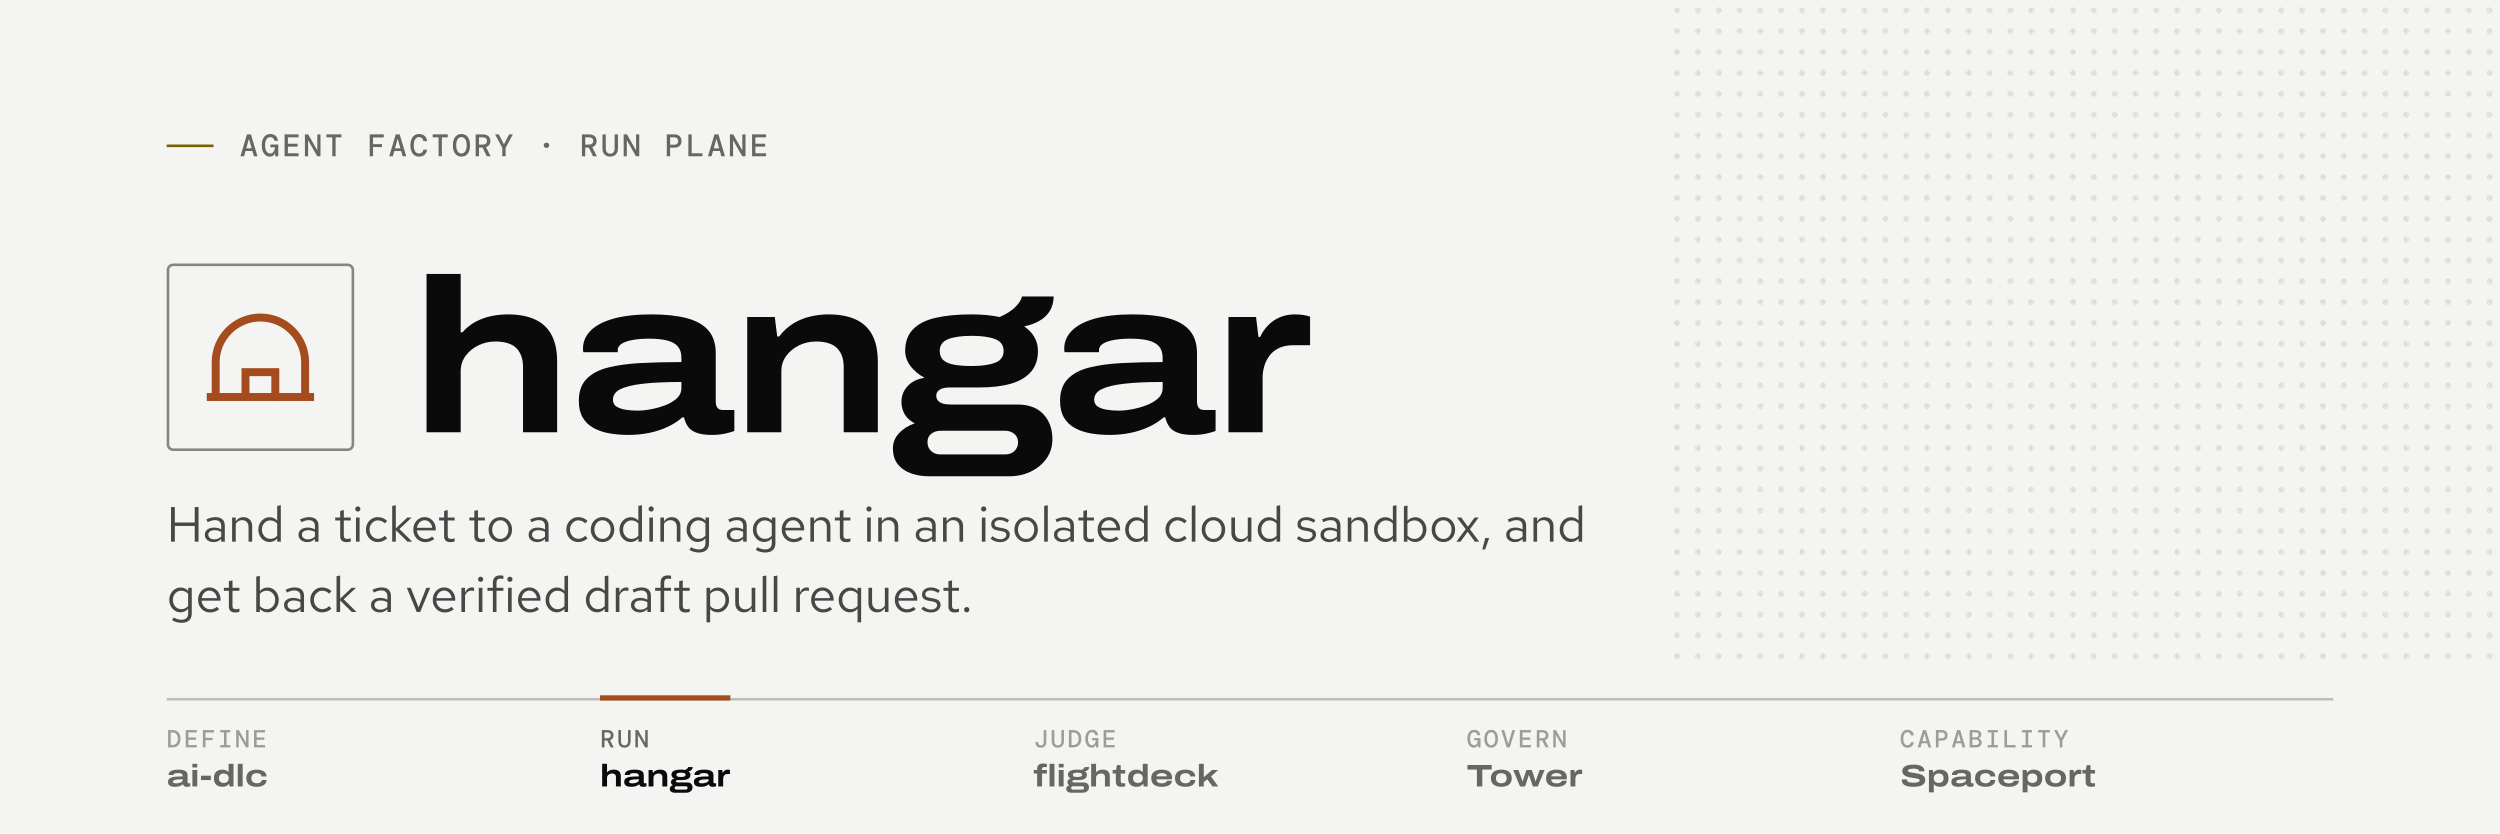
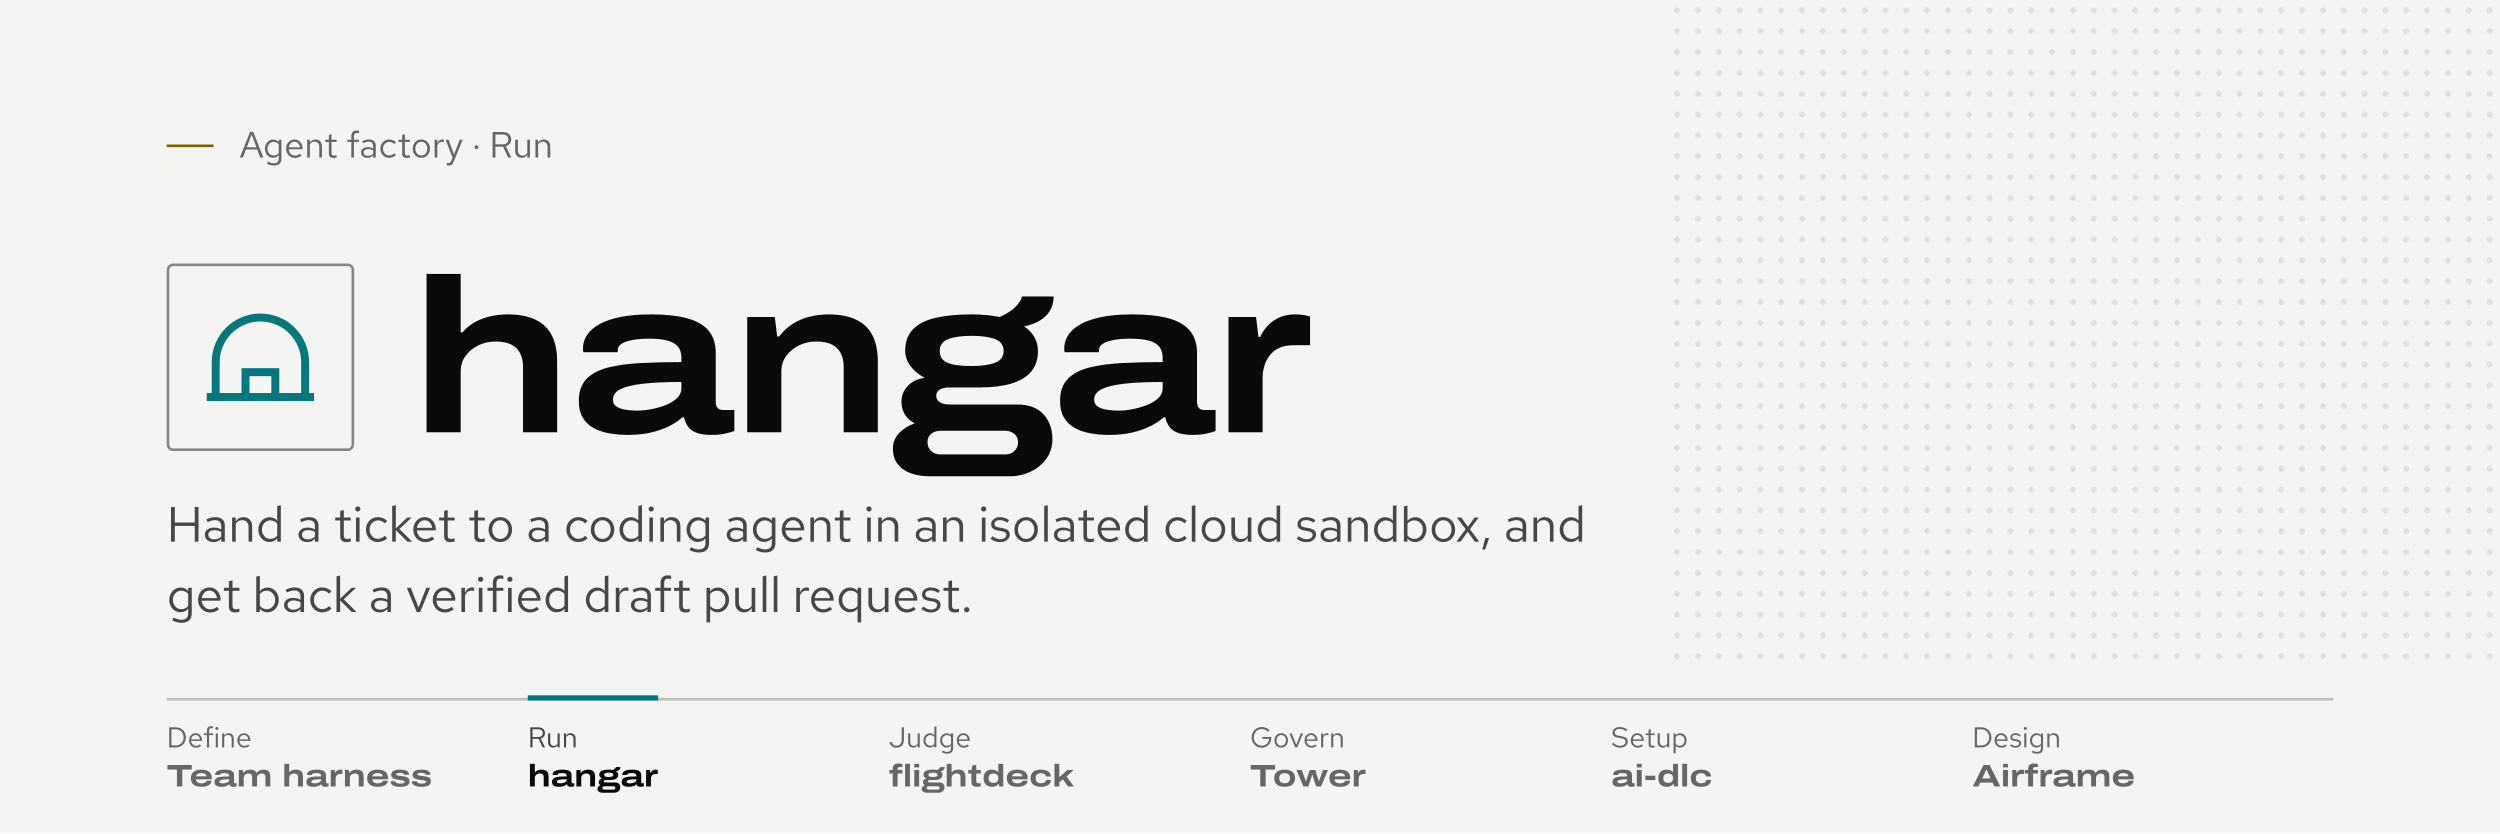
<svg xmlns="http://www.w3.org/2000/svg" width="960" height="320" viewBox="0 0 960 320" role="img" aria-labelledby="t d">
  <defs>
-     <path id="m1" d="M28 0 237 700H363L572 0H457L410 168H190L143 0ZM297 550 214 253H386L303 550Z" />
-     <path id="m7" d="M291 -12Q213 -12 154 32.5Q95 77 62 158Q29 239 29 350Q29 459 62 540Q95 621 156.5 666.5Q218 712 304 712Q408 712 471.5 655Q535 598 549 494H434Q424 548 390.5 580Q357 612 304 612Q223 612 180 542Q137 472 137 350Q137 223 182.5 155.5Q228 88 301 88Q350 88 382 117Q414 146 431 191.5Q448 237 452 288H305V376H559V0H461L454 94H448Q428 48 392 18Q356 -12 291 -12Z" />
-     <path id="m5" d="M80 0V700H527V605H186V401H497V307H186V95H527V0Z" />
-     <path id="m15" d="M51 0V700H155L448 187V700H549V0H445L152 513V0Z" />
-     <path id="m21" d="M247 0V605H59V700H541V605H353V0Z" />
-     <path id="m6" d="M84 0V700H533V601H190V387H478V294H190V0Z" />
-     <path id="m3" d="M302 -12Q214 -12 152.5 33Q91 78 58.5 159.5Q26 241 26 349Q26 458 58.5 539.5Q91 621 153 666.5Q215 712 302 712Q415 712 482 650.5Q549 589 560 484H443Q434 539 398.5 575.5Q363 612 301 612Q222 612 178 542Q134 472 134 349Q134 227 178 157.5Q222 88 301 88Q365 88 399 121.5Q433 155 443 210H560Q544 107 479 47.5Q414 -12 302 -12Z" />
-     <path id="m16" d="M300 -12Q215 -12 153 32Q91 76 58 157Q25 238 25 350Q25 462 58 543Q91 624 153 668Q215 712 300 712Q386 712 447.5 668Q509 624 542 543Q575 462 575 350Q575 238 542 157Q509 76 447.5 32Q386 -12 300 -12ZM300 88Q375 88 421 155.5Q467 223 467 350Q467 477 421 544.5Q375 612 300 612Q224 612 178.5 544.5Q133 477 133 350Q133 223 178.5 155.5Q224 88 300 88Z" />
-     <path id="m19" d="M75 0V700H304Q386 700 439.5 672Q493 644 519.5 596.5Q546 549 546 489Q546 421 511.5 368.5Q477 316 406 292L553 0H430L296 277H181V0ZM181 373H298Q370 373 403.5 405Q437 437 437 489Q437 542 404 573.5Q371 605 297 605H181Z" />
-     <path id="m26" d="M247 0V266L16 700H137L300 378L463 700H584L353 266V0Z" />
-     <path id="m87" d="M300 267Q263 267 237 291.5Q211 316 211 351Q211 386 237 410Q263 434 300 434Q338 434 363.5 410Q389 386 389 351Q389 316 363.5 291.5Q338 267 300 267Z" />
-     <path id="m22" d="M298 -12Q227 -12 171.5 17Q116 46 84 105.5Q52 165 52 256V700H158V250Q158 170 196 126.5Q234 83 300 83Q366 83 404 126.5Q442 170 442 250V700H548V256Q548 165 515 105.5Q482 46 425.5 17Q369 -12 298 -12Z" />
-     <path id="m17" d="M71 0V700H308Q388 700 440 672.5Q492 645 517 597Q542 549 542 487Q542 425 517 377Q492 329 440 301.5Q388 274 308 274H177V0ZM177 369H303Q371 369 402.5 401Q434 433 434 487Q434 540 402.5 572.5Q371 605 303 605H177Z" />
-     <path id="m12" d="M81 0V700H187V95H532V0Z" />
+     <path id="s1" d="M9 0 286 700H378L651 0H568L485 220H173L90 0ZM197 281H462L329 630Z" />
+     <path id="s33" d="M301 -219Q252 -219 202.5 -205.5Q153 -192 111 -168L142 -112Q187 -135 224 -146Q261 -157 298 -157Q365 -157 399.5 -125Q434 -93 434 -32V66Q406 31 366 12.5Q326 -6 278 -6Q215 -6 164 27.5Q113 61 83 117.5Q53 174 53 244Q53 314 83.5 370.5Q114 427 166 460.5Q218 494 282 494Q328 494 367 476.5Q406 459 435 425V488H507V-31Q507 -122 454 -170.5Q401 -219 301 -219ZM296 57Q339 57 375 74.5Q411 92 434 123V364Q410 395 373.5 412.5Q337 430 296 430Q247 430 208.5 406Q170 382 147.5 340Q125 298 125 244Q125 191 147.5 148.5Q170 106 208.5 81.5Q247 57 296 57Z" />
+     <path id="s31" d="M295 -10Q227 -10 172 23.5Q117 57 85 114.5Q53 172 53 244Q53 316 83.5 373Q114 430 166 463Q218 496 283 496Q347 496 397.5 463.5Q448 431 477.5 375.5Q507 320 507 250V228H124Q128 178 151.5 138.5Q175 99 213.5 76.5Q252 54 298 54Q336 54 371.5 67.5Q407 81 432 104L478 55Q436 22 391 6Q346 -10 295 -10ZM126 280H435Q430 324 408.5 358.5Q387 393 354.5 413Q322 433 282 433Q242 433 209 413.5Q176 394 154.5 359.5Q133 325 126 280Z" />
+     <path id="s41" d="M75 0V488H148V409Q176 453 215 474.5Q254 496 303 496Q356 496 395.5 473.5Q435 451 457.5 410.5Q480 370 480 316V0H407V295Q407 360 371.5 397.5Q336 435 276 435Q236 435 203 416Q170 397 148 360V0Z" />
+     <path id="s47" d="M261 -10Q198 -10 165.5 20.5Q133 51 133 109V428H32V488H133V622L206 639V488H346V428H206V128Q206 89 222.5 72Q239 55 277 55Q296 55 311 58Q326 61 346 68V3Q326 -4 304 -7Q282 -10 261 -10Z" />
+     <path id="s32" d="M137 0V428H28V488H137V590Q137 662 175 701Q213 740 283 740Q303 740 319.5 738Q336 736 349 731V665Q333 670 320 672Q307 674 290 674Q248 674 229 653.5Q210 633 210 589V488H349V428H210V0Z" />
+     <path id="s27" d="M226 -9Q174 -9 134 10Q94 29 71.5 62.5Q49 96 49 140Q49 184 72 216.5Q95 249 136 267Q177 285 232 285Q274 285 311.5 276Q349 267 381 247V314Q381 374 349 404.5Q317 435 255 435Q221 435 185.5 425Q150 415 107 393L80 449Q178 496 264 496Q355 496 404 451.5Q453 407 453 324V0H381V57Q349 24 310 7.5Q271 -9 226 -9ZM119 142Q119 99 152.5 73Q186 47 241 47Q282 47 316.5 61Q351 75 381 103V197Q350 215 317 223.5Q284 232 243 232Q187 232 153 207.5Q119 183 119 142Z" />
+     <path id="s29" d="M294 -8Q226 -8 171.5 25.5Q117 59 85 116.5Q53 174 53 244Q53 315 85 372Q117 429 171.5 462.5Q226 496 294 496Q348 496 397 476Q446 456 482 420L435 369Q409 398 372 414Q335 430 297 430Q249 430 210.5 405Q172 380 149 338Q126 296 126 244Q126 192 149 150Q172 108 210.5 83Q249 58 297 58Q335 58 372 74.5Q409 91 435 119L482 68Q446 32 397 12Q348 -8 294 -8Z" />
+     <path id="s42" d="M290 -8Q223 -8 169 25Q115 58 84 115Q53 172 53 244Q53 316 84 373Q115 430 169 463Q223 496 290 496Q358 496 411.5 463Q465 430 496 373Q527 316 527 244Q527 172 496 115Q465 58 411.5 25Q358 -8 290 -8ZM290 56Q338 56 375 80.5Q412 105 433.5 148Q455 191 455 244Q455 298 433.5 340.5Q412 383 375 407.5Q338 432 290 432Q242 432 205 407.5Q168 383 146.5 340.5Q125 298 125 244Q125 191 146.5 148Q168 105 205 80.5Q242 56 290 56Z" />
+     <path id="s45" d="M75 0V488H148V388Q167 439 202.5 467.5Q238 496 284 496Q297 496 308 494.5Q319 493 330 489V423Q318 427 304.5 429.5Q291 432 279 432Q234 432 200.5 406Q167 380 148 333V0Z" />
+     <path id="s52" d="M96 -219Q73 -219 49 -212V-147Q59 -149 70 -150Q81 -151 89 -151Q117 -151 135.5 -136Q154 -121 167 -89L203 0L15 488H96L244 87L401 488H482L236 -111Q220 -150 201 -174Q182 -198 157 -208.5Q132 -219 96 -219Z" />
+     <path id="s69" d="M128 229Q106 229 90.5 245Q75 261 75 283Q75 306 90.5 321.5Q106 337 128 337Q150 337 165.5 321.5Q181 306 181 283Q181 261 165.5 245Q150 229 128 229Z" />
+     <path id="s18" d="M89 0V700H376Q443 700 493 674.5Q543 649 571 604Q599 559 599 498Q599 428 560 378.5Q521 329 453 309L602 0H517L375 299H166V0ZM166 363H370Q439 363 480.5 399.5Q522 436 522 497Q522 559 480.5 595.5Q439 632 370 632H166Z" />
+     <path id="s48" d="M249 -8Q197 -8 157 15Q117 38 94.5 79Q72 120 72 173V488H146V194Q146 129 181 91Q216 53 276 53Q317 53 349.5 72Q382 91 404 127V488H477V0H404V79Q376 36 337.5 14Q299 -8 249 -8Z" />
    <path id="d35" d="M69 0V724H225V457H233Q260 488 294.5 506Q329 524 366.5 531.5Q404 539 440 539Q515 539 565.5 515.5Q616 492 641 444Q666 396 666 323V0H510V298Q510 329 501 351.5Q492 374 476 388Q460 402 436.5 408.5Q413 415 384 415Q342 415 306 397.5Q270 380 247.5 349.5Q225 319 225 278V0Z" />
    <path id="d28" d="M270 -12Q222 -12 181 -4.5Q140 3 109 20.5Q78 38 60.5 68Q43 98 43 144Q43 207 78 243.5Q113 280 176.5 296Q240 312 325.5 316.5Q411 321 512 321V340Q512 373 496 392Q480 411 447.5 419.5Q415 428 363 428Q324 428 291.5 422.5Q259 417 240 405.5Q221 394 221 376V366H64Q63 370 62.5 373.5Q62 377 62 382Q62 429 97 464.5Q132 500 201.5 519.5Q271 539 374 539Q470 539 535.5 522Q601 505 635 466Q669 427 669 362V141Q669 123 676.5 112.5Q684 102 702 102H754V6Q742 1 714 -5.5Q686 -12 652 -12Q606 -12 579.5 -1.5Q553 9 541 27.5Q529 46 524 68H516Q488 43 449.5 25Q411 7 366 -2.5Q321 -12 270 -12ZM311 99Q339 99 373.5 105.5Q408 112 440 124.5Q472 137 492 156Q512 175 512 202V230Q405 230 336 222Q267 214 233 197Q199 180 199 149Q199 128 215.5 117.5Q232 107 258 103Q284 99 311 99Z" />
    <path id="d42" d="M69 0V527H195L206 438H215Q244 476 280.5 498Q317 520 358.5 529.5Q400 539 440 539Q515 539 565.5 515.5Q616 492 641 444Q666 396 666 323V0H510V298Q510 329 501 351.5Q492 374 476 388Q460 402 436.5 408.5Q413 415 384 415Q342 415 306 397.5Q270 380 247.5 349.5Q225 319 225 278V0Z" />
    <path id="d34" d="M177 -201Q134 -201 96.5 -188Q59 -175 36 -147Q13 -119 13 -73Q13 -34 41 -4Q69 26 113 41Q81 57 66.5 83Q52 109 52 139Q52 181 80.5 211.5Q109 242 158 249Q118 270 93.5 302.5Q69 335 69 372Q69 434 105 471Q141 508 209 523.5Q277 539 373 539Q408 539 440 536Q472 533 501 527Q550 549 574.5 574.5Q599 600 603 621H748Q747 583 731 556Q715 529 685 511Q655 493 613 484Q643 464 659.5 435.5Q676 407 676 371Q676 314 644.5 277Q613 240 553.5 222.5Q494 205 409 205H273Q243 205 227 195Q211 185 211 167Q211 149 226.5 138Q242 127 277 127H581Q660 127 701 82.5Q742 38 742 -31Q742 -82 715 -120Q688 -158 643.5 -179.5Q599 -201 545 -201ZM228 -101H527Q543 -101 556 -94.5Q569 -88 577 -75Q585 -62 585 -46Q585 -21 567.5 -7Q550 7 527 7H232Q206 7 188.5 -6.5Q171 -20 171 -45Q171 -70 187.5 -85.5Q204 -101 228 -101ZM373 303Q441 303 480 318Q519 333 519 372Q519 411 480 426Q441 441 373 441Q305 441 266 426Q227 411 227 372Q227 344 244.5 329Q262 314 295 308.5Q328 303 373 303Z" />
    <path id="d46" d="M69 0V527H195L206 436H214Q227 465 249.5 488.5Q272 512 303 525.5Q334 539 373 539Q391 539 409 536.5Q427 534 442 529V398H365Q327 398 300.5 385.5Q274 373 257.5 351.5Q241 330 233 303.5Q225 277 225 248V0Z" />
    <path id="s8" d="M88 0V700H165V387H567V700H644V0H567V318H165V0Z" />
-     <path id="s27" d="M226 -9Q174 -9 134 10Q94 29 71.5 62.5Q49 96 49 140Q49 184 72 216.5Q95 249 136 267Q177 285 232 285Q274 285 311.5 276Q349 267 381 247V314Q381 374 349 404.5Q317 435 255 435Q221 435 185.5 425Q150 415 107 393L80 449Q178 496 264 496Q355 496 404 451.5Q453 407 453 324V0H381V57Q349 24 310 7.5Q271 -9 226 -9ZM119 142Q119 99 152.5 73Q186 47 241 47Q282 47 316.5 61Q351 75 381 103V197Q350 215 317 223.5Q284 232 243 232Q187 232 153 207.5Q119 183 119 142Z" />
-     <path id="s41" d="M75 0V488H148V409Q176 453 215 474.5Q254 496 303 496Q356 496 395.5 473.5Q435 451 457.5 410.5Q480 370 480 316V0H407V295Q407 360 371.5 397.5Q336 435 276 435Q236 435 203 416Q170 397 148 360V0Z" />
    <path id="s30" d="M278 -7Q215 -7 164 26.5Q113 60 83 116.5Q53 173 53 243Q53 314 83.5 370.5Q114 427 166 460.5Q218 494 282 494Q327 494 366 476.5Q405 459 434 426V722L507 737V0H434V65Q406 30 366 11.5Q326 -7 278 -7ZM296 57Q339 57 375 74Q411 91 434 122V364Q410 395 373.5 412.5Q337 430 296 430Q247 430 208.5 406Q170 382 147.5 340Q125 298 125 244Q125 191 147.5 148.5Q170 106 208.5 81.5Q247 57 296 57Z" />
-     <path id="s47" d="M261 -10Q198 -10 165.5 20.5Q133 51 133 109V428H32V488H133V622L206 639V488H346V428H206V128Q206 89 222.5 72Q239 55 277 55Q296 55 311 58Q326 61 346 68V3Q326 -4 304 -7Q282 -10 261 -10Z" />
    <path id="s35" d="M74 0V488H147V0ZM111 609Q89 609 73.5 624.5Q58 640 58 661Q58 682 73.5 697.5Q89 713 111 713Q133 713 148.5 697.5Q164 682 164 661Q164 640 148.5 624.5Q133 609 111 609Z" />
-     <path id="s29" d="M294 -8Q226 -8 171.5 25.5Q117 59 85 116.5Q53 174 53 244Q53 315 85 372Q117 429 171.5 462.5Q226 496 294 496Q348 496 397 476Q446 456 482 420L435 369Q409 398 372 414Q335 430 297 430Q249 430 210.5 405Q172 380 149 338Q126 296 126 244Q126 192 149 150Q172 108 210.5 83Q249 58 297 58Q335 58 372 74.5Q409 91 435 119L482 68Q446 32 397 12Q348 -8 294 -8Z" />
    <path id="s38" d="M75 0V722L148 737V269L380 488H468L220 256L479 0H383L148 233V0Z" />
-     <path id="s31" d="M295 -10Q227 -10 172 23.5Q117 57 85 114.5Q53 172 53 244Q53 316 83.5 373Q114 430 166 463Q218 496 283 496Q347 496 397.5 463.5Q448 431 477.5 375.5Q507 320 507 250V228H124Q128 178 151.5 138.5Q175 99 213.5 76.5Q252 54 298 54Q336 54 371.5 67.5Q407 81 432 104L478 55Q436 22 391 6Q346 -10 295 -10ZM126 280H435Q430 324 408.5 358.5Q387 393 354.5 413Q322 433 282 433Q242 433 209 413.5Q176 394 154.5 359.5Q133 325 126 280Z" />
-     <path id="s42" d="M290 -8Q223 -8 169 25Q115 58 84 115Q53 172 53 244Q53 316 84 373Q115 430 169 463Q223 496 290 496Q358 496 411.5 463Q465 430 496 373Q527 316 527 244Q527 172 496 115Q465 58 411.5 25Q358 -8 290 -8ZM290 56Q338 56 375 80.5Q412 105 433.5 148Q455 191 455 244Q455 298 433.5 340.5Q412 383 375 407.5Q338 432 290 432Q242 432 205 407.5Q168 383 146.5 340.5Q125 298 125 244Q125 191 146.5 148Q168 105 205 80.5Q242 56 290 56Z" />
-     <path id="s33" d="M301 -219Q252 -219 202.5 -205.5Q153 -192 111 -168L142 -112Q187 -135 224 -146Q261 -157 298 -157Q365 -157 399.5 -125Q434 -93 434 -32V66Q406 31 366 12.5Q326 -6 278 -6Q215 -6 164 27.5Q113 61 83 117.5Q53 174 53 244Q53 314 83.5 370.5Q114 427 166 460.5Q218 494 282 494Q328 494 367 476.5Q406 459 435 425V488H507V-31Q507 -122 454 -170.5Q401 -219 301 -219ZM296 57Q339 57 375 74.5Q411 92 434 123V364Q410 395 373.5 412.5Q337 430 296 430Q247 430 208.5 406Q170 382 147.5 340Q125 298 125 244Q125 191 147.5 148.5Q170 106 208.5 81.5Q247 57 296 57Z" />
    <path id="s46" d="M226 -10Q166 -10 115 8.5Q64 27 28 62L67 110Q111 78 148 63.5Q185 49 224 49Q277 49 312 74Q347 99 347 138Q347 168 326.5 185Q306 202 259 211L179 225Q108 238 74.5 269Q41 300 41 353Q41 395 63.5 427Q86 459 126 477.5Q166 496 217 496Q267 496 312 481.5Q357 467 403 435L367 384Q329 411 291 423.5Q253 436 214 436Q166 436 137 415Q108 394 108 358Q108 328 126.5 312Q145 296 192 288L274 273Q348 260 382 228Q416 196 416 142Q416 99 391 64.5Q366 30 323 10Q280 -10 226 -10Z" />
    <path id="s39" d="M75 0V722L148 737V0Z" />
-     <path id="s48" d="M249 -8Q197 -8 157 15Q117 38 94.5 79Q72 120 72 173V488H146V194Q146 129 181 91Q216 53 276 53Q317 53 349.5 72Q382 91 404 127V488H477V0H404V79Q376 36 337.5 14Q299 -8 249 -8Z" />
    <path id="s28" d="M75 0V715L148 730V421Q176 456 216 475Q256 494 305 494Q369 494 419.5 460.5Q470 427 500 370.5Q530 314 530 244Q530 174 499.5 117Q469 60 417.5 26.5Q366 -7 301 -7Q255 -7 215.5 11.5Q176 30 147 64V0ZM287 56Q336 56 374.5 80.5Q413 105 435.5 147.5Q458 190 458 243Q458 297 435.5 339Q413 381 374.5 405.5Q336 430 287 430Q244 430 207.5 412.5Q171 395 148 363V124Q172 92 208.5 74Q245 56 287 56Z" />
    <path id="s51" d="M13 0 200 253 24 488H111L246 302L380 488H463L286 251L474 0H387L241 199L96 0Z" />
    <path id="s63" d="M50 -157 110 74H188L107 -157Z" />
    <path id="s49" d="M215 0 15 488H94L252 91L408 488H486L285 0Z" />
-     <path id="s45" d="M75 0V488H148V388Q167 439 202.5 467.5Q238 496 284 496Q297 496 308 494.5Q319 493 330 489V423Q318 427 304.5 429.5Q291 432 279 432Q234 432 200.5 406Q167 380 148 333V0Z" />
    <path id="s56" d="M137 0V428H28V488H137V590Q137 662 175 701Q213 740 283 740Q303 740 319.5 738Q336 736 349 731V665Q333 670 320 672Q307 674 290 674Q248 674 229 653.5Q210 633 210 589V488H349V428H210V0ZM444 0V488H517V0ZM481 609Q459 609 443.5 624.5Q428 640 428 661Q428 682 443.5 697.5Q459 713 481 713Q503 713 518.5 697.5Q534 682 534 661Q534 640 518.5 624.5Q503 609 481 609Z" />
-     <path id="s32" d="M137 0V428H28V488H137V590Q137 662 175 701Q213 740 283 740Q303 740 319.5 738Q336 736 349 731V665Q333 670 320 672Q307 674 290 674Q248 674 229 653.5Q210 633 210 589V488H349V428H210V0Z" />
    <path id="s43" d="M75 -209V488H147V418Q175 455 215.5 474.5Q256 494 305 494Q369 494 419.5 460.5Q470 427 500 370.5Q530 314 530 244Q530 174 499.5 117Q469 60 417.5 26.5Q366 -7 301 -7Q255 -7 216 10.5Q177 28 148 61V-209ZM287 56Q336 56 374.5 80.5Q413 105 435.5 147.5Q458 190 458 243Q458 297 435.5 339Q413 381 374.5 405.5Q336 430 287 430Q244 430 207.5 412.5Q171 395 148 363V124Q172 92 208.5 74Q245 56 287 56Z" />
    <path id="s44" d="M434 -209V65Q406 30 366 11.5Q326 -7 278 -7Q215 -7 164 26.5Q113 60 83 116.5Q53 173 53 243Q53 314 83.5 370.5Q114 427 166 460.5Q218 494 282 494Q327 494 366 476.5Q405 459 434 426V488H507V-209ZM296 57Q339 57 375 74Q411 91 434 122V364Q410 395 373.5 412.5Q337 430 296 430Q247 430 208.5 406Q170 382 147.5 340Q125 298 125 244Q125 191 147.5 148.5Q170 106 208.5 81.5Q247 57 296 57Z" />
    <path id="s62" d="M125 -8Q103 -8 87.5 8Q72 24 72 46Q72 69 87.5 84.5Q103 100 125 100Q147 100 162.5 84.5Q178 69 178 46Q178 24 162.5 8Q147 -8 125 -8Z" />
-     <path id="m4" d="M57 0V700H225Q394 700 476 606.5Q558 513 558 350Q558 187 476 93.5Q394 0 225 0ZM163 98H221Q343 98 397 166.5Q451 235 451 350Q451 465 397 533.5Q343 602 221 602H163Z" />
-     <path id="m9" d="M95 0V94H247V606H97V700H503V606H353V94H505V0Z" />
+     <path id="s4" d="M166 69H326Q402 69 462 106Q522 143 557.5 206.5Q593 270 593 350Q593 430 557.5 493.5Q522 557 462 594Q402 631 326 631H166ZM89 0V700H321Q398 700 462.5 673.5Q527 647 573.5 599.5Q620 552 645.5 488.5Q671 425 671 350Q671 275 645.5 211.5Q620 148 573.5 100.5Q527 53 462.5 26.5Q398 0 321 0Z" />
+     <path id="d20" d="M328 0V541H25V687H802V541H500V0Z" />
+     <path id="d32" d="M387 -12Q282 -12 206 17.5Q130 47 88.5 108Q47 169 47 263Q47 355 87.5 416.5Q128 478 203.5 508.5Q279 539 381 539Q488 539 562 509Q636 479 674 420Q712 361 712 274V228H211Q214 182 236 153.5Q258 125 297.5 112Q337 99 390 99Q414 99 440.5 104.5Q467 110 490.5 120Q514 130 530 145.5Q546 161 548 183H708Q708 141 686 105Q664 69 622 43Q580 17 520.5 2.5Q461 -12 387 -12ZM212 323H545Q545 349 533 368.5Q521 388 498.5 401.5Q476 415 447 421.5Q418 428 384 428Q335 428 297.5 415.5Q260 403 238.5 379.5Q217 356 212 323Z" />
+     <path id="d41" d="M69 0V527H195L206 438H215Q243 476 278.5 498Q314 520 354.5 529.5Q395 539 434 539Q508 539 557.5 514.5Q607 490 629 438H639Q667 476 703 498Q739 520 779.5 529.5Q820 539 860 539Q931 539 979.5 515.5Q1028 492 1052 444Q1076 396 1076 323V0H920V298Q920 329 911.5 351.5Q903 374 887.5 388Q872 402 850.5 408.5Q829 415 802 415Q762 415 727.5 397.5Q693 380 671.5 349.5Q650 319 650 278V0H494V298Q494 329 486 351.5Q478 374 462.5 388Q447 402 425.5 408.5Q404 415 376 415Q336 415 301.5 397.5Q267 380 246 349.5Q225 319 225 278V0Z" />
+     <path id="d47" d="M340 -12Q281 -12 227 -2.5Q173 7 130.5 26Q88 45 63 76Q38 107 38 149Q38 154 38.5 158Q39 162 40 166H200Q200 164 199.5 161Q199 158 199 156Q199 133 219 119Q239 105 271.5 98.5Q304 92 341 92Q376 92 409.5 96Q443 100 465 111.5Q487 123 487 147Q487 171 461 182Q435 193 388.5 198.5Q342 204 280 213Q233 220 192.5 231Q152 242 121.5 259.5Q91 277 74 305Q57 333 57 374Q57 418 78 449.5Q99 481 137.5 501Q176 521 230 530Q284 539 349 539Q406 539 456.5 530Q507 521 545 502Q583 483 605 455Q627 427 627 390Q627 386 627 382Q627 378 626 375H466V380Q466 400 449 412Q432 424 405 429.5Q378 435 347 435Q336 435 314 434Q292 433 268.5 429Q245 425 229 416Q213 407 213 390Q213 369 238 359Q263 349 303.5 344Q344 339 391 333Q441 327 486.5 318Q532 309 567.5 291.5Q603 274 623 244Q643 214 643 166Q643 116 622 81.5Q601 47 561.5 26.5Q522 6 465.5 -3Q409 -12 340 -12Z" />
+     <path id="s10" d="M267 -11Q178 -11 112.5 36Q47 83 18 168L88 196Q113 129 158 94Q203 59 268 59Q350 59 399 115Q448 171 448 265V700H525V264Q525 180 493.5 118Q462 56 404 22.5Q346 -11 267 -11Z" />
+     <path id="d60" d="M122 0V413H13V527H122V566Q122 622 143.5 659.5Q165 697 206 716Q247 735 306 735Q326 735 349 733Q372 731 394 727.5Q416 724 434 718V621H366Q318 621 298.5 608.5Q279 596 279 565V527H434V413H279V0ZM519 0V724H675V0Z" />
    <path id="d36" d="M69 608V724H225V608ZM69 0V527H225V0Z" />
-     <path id="d180" d="M50 205V344H366V205Z" />
+     <path id="d48" d="M304 -12Q243 -12 203.5 3.5Q164 19 145 56.5Q126 94 126 159V413H24V527H131L162 683H282V527H427V413H282V179Q282 141 296.5 121.5Q311 102 359 102H427V5Q413 0 390.5 -4Q368 -8 344.5 -10Q321 -12 304 -12Z" />
    <path id="d31" d="M320 -12Q238 -12 177 18Q116 48 81.5 109.5Q47 171 47 263Q47 357 81 418Q115 479 175 509Q235 539 313 539Q352 539 389 530.5Q426 522 457.5 505Q489 488 511 462H518V724H675V0H548L535 83H527Q489 31 435.5 9.5Q382 -12 320 -12ZM362 113Q412 113 447 130.5Q482 148 500.5 181Q519 214 519 259V267Q519 302 508.5 329Q498 356 477.5 375Q457 394 427.5 404.5Q398 415 361 415Q312 415 277.5 397.5Q243 380 225 348Q207 316 207 271V256Q207 211 225.5 179Q244 147 278.5 130Q313 113 362 113Z" />
-     <path id="d40" d="M69 0V724H225V0Z" />
    <path id="d30" d="M381 -12Q277 -12 202.5 18.5Q128 49 88 110.5Q48 172 48 264Q48 356 88 417Q128 478 202.5 508.5Q277 539 381 539Q446 539 503.5 525.5Q561 512 604 484.5Q647 457 671 416Q695 375 695 320H537Q537 354 516 377Q495 400 459.5 412.5Q424 425 381 425Q326 425 288 407Q250 389 230 355.5Q210 322 210 274V254Q210 207 230.5 173Q251 139 290.5 120.5Q330 102 387 102Q429 102 464.5 115.5Q500 129 521.5 153Q543 177 543 208H695Q695 152 670.5 110.5Q646 69 603.5 42Q561 15 503.5 1.5Q446 -12 381 -12Z" />
-     <path id="m10" d="M309 -12Q201 -12 143 48.5Q85 109 85 215H192Q193 160 220 122Q247 84 308 84Q367 84 392.5 121Q418 158 418 213V700H524V213Q524 105 467 46.5Q410 -12 309 -12Z" />
-     <path id="d60" d="M122 0V413H13V527H122V566Q122 622 143.5 659.5Q165 697 206 716Q247 735 306 735Q326 735 349 733Q372 731 394 727.5Q416 724 434 718V621H366Q318 621 298.5 608.5Q279 596 279 565V527H434V413H279V0ZM519 0V724H675V0Z" />
-     <path id="d48" d="M304 -12Q243 -12 203.5 3.5Q164 19 145 56.5Q126 94 126 159V413H24V527H131L162 683H282V527H427V413H282V179Q282 141 296.5 121.5Q311 102 359 102H427V5Q413 0 390.5 -4Q368 -8 344.5 -10Q321 -12 304 -12Z" />
-     <path id="d32" d="M387 -12Q282 -12 206 17.5Q130 47 88.5 108Q47 169 47 263Q47 355 87.5 416.5Q128 478 203.5 508.5Q279 539 381 539Q488 539 562 509Q636 479 674 420Q712 361 712 274V228H211Q214 182 236 153.5Q258 125 297.5 112Q337 99 390 99Q414 99 440.5 104.5Q467 110 490.5 120Q514 130 530 145.5Q546 161 548 183H708Q708 141 686 105Q664 69 622 43Q580 17 520.5 2.5Q461 -12 387 -12ZM212 323H545Q545 349 533 368.5Q521 388 498.5 401.5Q476 415 447 421.5Q418 428 384 428Q335 428 297.5 415.5Q260 403 238.5 379.5Q217 356 212 323Z" />
    <path id="d39" d="M69 0V724H225V298L488 527H682L458 318L690 0H504L339 227L225 143V0Z" />
-     <path id="m23" d="M237 0 21 700H135L300 140L465 700H579L363 0Z" />
-     <path id="d20" d="M328 0V541H25V687H802V541H500V0Z" />
+     <path id="s7" d="M410 -11Q335 -11 271 17Q207 45 158.5 94.5Q110 144 83 209.5Q56 275 56 350Q56 425 83 490.5Q110 556 158.5 605.5Q207 655 271 683Q335 711 410 711Q490 711 561.5 682Q633 653 683 596L631 544Q592 591 533 616Q474 641 410 641Q351 641 301 618.5Q251 596 213.5 556.5Q176 517 155 464Q134 411 134 350Q134 289 155 236Q176 183 213.5 143.5Q251 104 301 81.5Q351 59 410 59Q480 59 535.5 90Q591 121 625.5 175.5Q660 230 666 298H430V366H744V335Q744 262 719 199.5Q694 137 648.5 89.5Q603 42 542 15.5Q481 -11 410 -11Z" />
    <path id="d43" d="M380 -12Q277 -12 202.5 19Q128 50 87.5 111.5Q47 173 47 264Q47 356 87.5 417Q128 478 202.5 508.5Q277 539 380 539Q483 539 557.5 508.5Q632 478 672.5 417Q713 356 713 264Q713 173 672.5 111.5Q632 50 557.5 19Q483 -12 380 -12ZM380 102Q434 102 472.5 120.5Q511 139 531 173Q551 207 551 254V274Q551 322 531 355.5Q511 389 472.5 407Q434 425 380 425Q325 425 287 407Q249 389 229 355.5Q209 322 209 274V254Q209 207 229 173Q249 139 287 120.5Q325 102 380 102Z" />
    <path id="d51" d="M224 0 4 527H172L265 276Q273 254 280 233Q287 212 292.5 194.5Q298 177 300 166H308Q311 177 316.5 194Q322 211 329 232Q336 253 343 275L427 527H601L685 275Q688 267 693.5 247.5Q699 228 705.5 206.5Q712 185 718 166H726Q730 182 736.5 202.5Q743 223 750 242.5Q757 262 761 275L853 527H1010L790 0H635L553 240Q546 263 538 286.5Q530 310 523 331Q516 352 512 365H505Q500 350 492.5 328.5Q485 307 478 283.5Q471 260 464 239L384 0Z" />
-     <path id="m2" d="M56 0V700H306Q415 700 471 650Q527 600 527 521Q527 460 495 422Q463 384 421 367V360Q471 342 507 301.5Q543 261 543 195Q543 141 516.5 96.5Q490 52 439 26Q388 0 314 0ZM162 408H293Q354 408 386 432.5Q418 457 418 507Q418 606 291 606H162ZM162 98H300Q365 98 400 126Q435 154 435 208Q435 261 398 289.5Q361 318 298 318H162Z" />
-     <path id="d19" d="M440 -12Q359 -12 289.5 -2.5Q220 7 167 32Q114 57 85 101.5Q56 146 56 215Q56 217 56 220Q56 223 57 225H226Q225 221 225 216Q225 211 225 205Q225 174 250 155.5Q275 137 322 128.5Q369 120 432 120Q459 120 486.5 122Q514 124 539.5 128.5Q565 133 585 141Q605 149 617 161.5Q629 174 629 191Q629 215 605.5 229.5Q582 244 542.5 253Q503 262 453.5 268.5Q404 275 351 283.5Q298 292 248.5 306.5Q199 321 159.5 344.5Q120 368 96.5 405Q73 442 73 496Q73 546 98 584Q123 622 170 648Q217 674 283.5 686.5Q350 699 433 699Q517 699 582 685.5Q647 672 691.5 646.5Q736 621 758.5 583.5Q781 546 781 498V483H613V494Q613 516 591.5 532.5Q570 549 531.5 559Q493 569 442 569Q375 569 333 560.5Q291 552 271 537.5Q251 523 251 506Q251 484 274.5 471Q298 458 337.5 450Q377 442 426.5 435.5Q476 429 529 420Q582 411 631.5 397.5Q681 384 720.5 360Q760 336 783.5 300.5Q807 265 807 212Q807 131 760 81.5Q713 32 630.5 10Q548 -12 440 -12Z" />
-     <path id="d44" d="M69 -189V527H195L208 444H217Q254 497 307.5 518Q361 539 424 539Q505 539 566 509Q627 479 661.5 418Q696 357 696 264Q696 171 662 109.5Q628 48 568.5 18Q509 -12 431 -12Q392 -12 354.5 -3.5Q317 5 286 22Q255 39 233 65H225V-189ZM383 113Q432 113 466.5 130.5Q501 148 519 180Q537 212 537 256V271Q537 316 519 348.5Q501 381 466 398Q431 415 381 415Q332 415 296.5 397Q261 379 242.5 346.5Q224 314 224 268V260Q224 226 234.5 198.5Q245 171 265.5 152Q286 133 315.5 123Q345 113 383 113Z" />
+     <path id="s19" d="M315 -11Q233 -11 163 18.5Q93 48 28 108L75 164Q138 105 193.5 80Q249 55 317 55Q371 55 413.5 73.5Q456 92 480 124Q504 156 504 197Q504 250 469 277.5Q434 305 348 320L235 339Q139 356 94.5 397.5Q50 439 50 509Q50 568 80.5 613.5Q111 659 165 685Q219 711 290 711Q368 711 435 689.5Q502 668 567 622L527 562Q473 603 413 624.5Q353 646 291 646Q242 646 204.5 629Q167 612 145.5 583Q124 554 124 517Q124 471 155 445Q186 419 256 408L368 389Q480 369 530.5 324.5Q581 280 581 201Q581 140 546.5 92Q512 44 452 16.5Q392 -11 315 -11Z" />
+     <path id="d180" d="M50 205V344H366V205Z" />
+     <path id="d40" d="M69 0V724H225V0Z" />
+     <path id="d1" d="M21 0 362 687H556L897 0H709L649 124H258L198 0ZM321 257H586L513 414Q509 424 500 444Q491 464 482.5 485Q474 506 467 523Q460 540 458 544H450Q442 524 431 499Q420 474 410.5 450.5Q401 427 394 413Z" />
+     <path id="d33" d="M122 0V413H13V527H122V566Q122 622 143.5 659.5Q165 697 206 716Q247 735 306 735Q326 735 349.5 733Q373 731 394.5 727.5Q416 724 434 718V621H366Q318 621 298.5 608.5Q279 596 279 565V527H434V413H279V0Z" />
  </defs>
  <rect width="960" height="320" fill="#F4F4F2" />
  <pattern id="dots" x="640" y="0" width="8" height="8" patternUnits="userSpaceOnUse">
    <circle cx="4" cy="4" r="1.1" fill="#DCDCD9" />
  </pattern>
  <rect x="640" y="0" width="320" height="256" fill="url(#dots)" />
  <g transform="translate(0 0) scale(1)">
    <rect x="64" y="55.5" width="18" height="1" fill="#7A5F00" />
    <g fill="#666664">
-       <use href="#m1" transform="translate(92 60) scale(0.012 -0.012)" />
-       <use href="#m7" transform="translate(100.16 60) scale(0.012 -0.012)" />
-       <use href="#m5" transform="translate(108.32 60) scale(0.012 -0.012)" />
-       <use href="#m15" transform="translate(116.48 60) scale(0.012 -0.012)" />
-       <use href="#m21" transform="translate(124.64 60) scale(0.012 -0.012)" />
-       <use href="#m6" transform="translate(140.96 60) scale(0.012 -0.012)" />
-       <use href="#m1" transform="translate(149.12 60) scale(0.012 -0.012)" />
-       <use href="#m3" transform="translate(157.28 60) scale(0.012 -0.012)" />
-       <use href="#m21" transform="translate(165.44 60) scale(0.012 -0.012)" />
-       <use href="#m16" transform="translate(173.6 60) scale(0.012 -0.012)" />
-       <use href="#m19" transform="translate(181.76 60) scale(0.012 -0.012)" />
-       <use href="#m26" transform="translate(189.92 60) scale(0.012 -0.012)" />
-       <use href="#m87" transform="translate(206.24 60) scale(0.012 -0.012)" />
-       <use href="#m19" transform="translate(222.56 60) scale(0.012 -0.012)" />
-       <use href="#m22" transform="translate(230.72 60) scale(0.012 -0.012)" />
-       <use href="#m15" transform="translate(238.88 60) scale(0.012 -0.012)" />
-       <use href="#m17" transform="translate(255.2 60) scale(0.012 -0.012)" />
-       <use href="#m12" transform="translate(263.36 60) scale(0.012 -0.012)" />
-       <use href="#m1" transform="translate(271.52 60) scale(0.012 -0.012)" />
-       <use href="#m15" transform="translate(279.68 60) scale(0.012 -0.012)" />
-       <use href="#m5" transform="translate(287.84 60) scale(0.012 -0.012)" />
+       <use href="#s1" transform="translate(92 60.5) scale(0.014 -0.014)" />
+       <use href="#s33" transform="translate(100.96 60.5) scale(0.014 -0.014)" />
+       <use href="#s31" transform="translate(109.11 60.5) scale(0.014 -0.014)" />
+       <use href="#s41" transform="translate(116.91 60.5) scale(0.014 -0.014)" />
+       <use href="#s47" transform="translate(124.42 60.5) scale(0.014 -0.014)" />
+       <use href="#s32" transform="translate(132.98 60.5) scale(0.014 -0.014)" />
+       <use href="#s27" transform="translate(137.95 60.5) scale(0.014 -0.014)" />
+       <use href="#s29" transform="translate(145.31 60.5) scale(0.014 -0.014)" />
+       <use href="#s47" transform="translate(152.58 60.5) scale(0.014 -0.014)" />
+       <use href="#s42" transform="translate(157.73 60.5) scale(0.014 -0.014)" />
+       <use href="#s45" transform="translate(165.85 60.5) scale(0.014 -0.014)" />
+       <use href="#s52" transform="translate(170.92 60.5) scale(0.014 -0.014)" />
+       <use href="#s69" transform="translate(181.15 60.5) scale(0.014 -0.014)" />
+       <use href="#s18" transform="translate(187.91 60.5) scale(0.014 -0.014)" />
+       <use href="#s48" transform="translate(196.83 60.5) scale(0.014 -0.014)" />
+       <use href="#s41" transform="translate(204.56 60.5) scale(0.014 -0.014)" />
    </g>
    <rect x="64.5" y="101.69" width="71" height="71" rx="2" fill="none" stroke="#858583" />
-     <g transform="translate(77.1 114.29) scale(1.908)" fill="none" color="#A44C1D" stroke="#A44C1D" stroke-width="1.6" stroke-linecap="square" stroke-linejoin="miter">
+     <g transform="translate(77.1 114.29) scale(1.908)" fill="none" color="#00787D" stroke="#00787D" stroke-width="1.6" stroke-linecap="square" stroke-linejoin="miter">
      <path d="M3 20 V13 A9 9 0 0 1 21 13 V20" />
      <path d="M2 20 H22" />
      <path d="M9 20 V15 H15 V20" />
    </g>
    <g fill="#0A0A0A">
      <use href="#d35" transform="translate(158 166) scale(0.084 -0.084)" />
      <use href="#d28" transform="translate(218.65 166) scale(0.084 -0.084)" />
      <use href="#d42" transform="translate(281.14 166) scale(0.084 -0.084)" />
      <use href="#d34" transform="translate(341.79 166) scale(0.084 -0.084)" />
      <use href="#d28" transform="translate(403.45 166) scale(0.084 -0.084)" />
      <use href="#d46" transform="translate(465.94 166) scale(0.084 -0.084)" />
    </g>
    <g fill="#474746">
      <use href="#s8" transform="translate(64 208) scale(0.019 -0.019)" />
      <use href="#s27" transform="translate(77.72 208) scale(0.019 -0.019)" />
      <use href="#s41" transform="translate(87.71 208) scale(0.019 -0.019)" />
      <use href="#s30" transform="translate(98.2 208) scale(0.019 -0.019)" />
      <use href="#s27" transform="translate(113.69 208) scale(0.019 -0.019)" />
      <use href="#s47" transform="translate(128.11 208) scale(0.019 -0.019)" />
      <use href="#s35" transform="translate(135.29 208) scale(0.019 -0.019)" />
      <use href="#s29" transform="translate(139.51 208) scale(0.019 -0.019)" />
      <use href="#s38" transform="translate(149.18 208) scale(0.019 -0.019)" />
      <use href="#s31" transform="translate(157.71 208) scale(0.019 -0.019)" />
      <use href="#s47" transform="translate(168.01 208) scale(0.019 -0.019)" />
      <use href="#s47" transform="translate(179.62 208) scale(0.019 -0.019)" />
      <use href="#s42" transform="translate(186.61 208) scale(0.019 -0.019)" />
      <use href="#s27" transform="translate(202.05 208) scale(0.019 -0.019)" />
      <use href="#s29" transform="translate(216.47 208) scale(0.019 -0.019)" />
      <use href="#s42" transform="translate(225.86 208) scale(0.019 -0.019)" />
      <use href="#s30" transform="translate(236.88 208) scale(0.019 -0.019)" />
      <use href="#s35" transform="translate(247.94 208) scale(0.019 -0.019)" />
      <use href="#s41" transform="translate(252.16 208) scale(0.019 -0.019)" />
      <use href="#s33" transform="translate(262.64 208) scale(0.019 -0.019)" />
      <use href="#s27" transform="translate(278.13 208) scale(0.019 -0.019)" />
      <use href="#s33" transform="translate(288.12 208) scale(0.019 -0.019)" />
      <use href="#s31" transform="translate(299.18 208) scale(0.019 -0.019)" />
      <use href="#s41" transform="translate(309.76 208) scale(0.019 -0.019)" />
      <use href="#s47" transform="translate(319.97 208) scale(0.019 -0.019)" />
      <use href="#s35" transform="translate(331.58 208) scale(0.019 -0.019)" />
      <use href="#s41" transform="translate(335.8 208) scale(0.019 -0.019)" />
      <use href="#s27" transform="translate(350.71 208) scale(0.019 -0.019)" />
      <use href="#s41" transform="translate(360.7 208) scale(0.019 -0.019)" />
      <use href="#s35" transform="translate(375.62 208) scale(0.019 -0.019)" />
      <use href="#s46" transform="translate(379.84 208) scale(0.019 -0.019)" />
      <use href="#s42" transform="translate(388.52 208) scale(0.019 -0.019)" />
      <use href="#s39" transform="translate(399.54 208) scale(0.019 -0.019)" />
      <use href="#s27" transform="translate(403.78 208) scale(0.019 -0.019)" />
      <use href="#s47" transform="translate(413.49 208) scale(0.019 -0.019)" />
      <use href="#s31" transform="translate(420.48 208) scale(0.019 -0.019)" />
      <use href="#s30" transform="translate(431.06 208) scale(0.019 -0.019)" />
      <use href="#s29" transform="translate(446.55 208) scale(0.019 -0.019)" />
      <use href="#s39" transform="translate(456.22 208) scale(0.019 -0.019)" />
      <use href="#s42" transform="translate(460.45 208) scale(0.019 -0.019)" />
      <use href="#s48" transform="translate(471.47 208) scale(0.019 -0.019)" />
      <use href="#s30" transform="translate(481.96 208) scale(0.019 -0.019)" />
      <use href="#s46" transform="translate(497.45 208) scale(0.019 -0.019)" />
      <use href="#s27" transform="translate(506.13 208) scale(0.019 -0.019)" />
      <use href="#s41" transform="translate(516.12 208) scale(0.019 -0.019)" />
      <use href="#s30" transform="translate(526.61 208) scale(0.019 -0.019)" />
      <use href="#s28" transform="translate(537.67 208) scale(0.019 -0.019)" />
      <use href="#s42" transform="translate(548.75 208) scale(0.019 -0.019)" />
      <use href="#s51" transform="translate(559.01 208) scale(0.019 -0.019)" />
      <use href="#s63" transform="translate(568.26 208) scale(0.019 -0.019)" />
      <use href="#s27" transform="translate(577.44 208) scale(0.019 -0.019)" />
      <use href="#s41" transform="translate(587.43 208) scale(0.019 -0.019)" />
      <use href="#s30" transform="translate(597.92 208) scale(0.019 -0.019)" />
    </g>
    <g fill="#474746">
      <use href="#s33" transform="translate(64 235) scale(0.019 -0.019)" />
      <use href="#s31" transform="translate(75.06 235) scale(0.019 -0.019)" />
      <use href="#s47" transform="translate(85.36 235) scale(0.019 -0.019)" />
      <use href="#s28" transform="translate(96.97 235) scale(0.019 -0.019)" />
      <use href="#s27" transform="translate(108.14 235) scale(0.019 -0.019)" />
      <use href="#s29" transform="translate(118.13 235) scale(0.019 -0.019)" />
      <use href="#s38" transform="translate(127.8 235) scale(0.019 -0.019)" />
      <use href="#s27" transform="translate(141.52 235) scale(0.019 -0.019)" />
      <use href="#s49" transform="translate(155.94 235) scale(0.019 -0.019)" />
      <use href="#s31" transform="translate(165.18 235) scale(0.019 -0.019)" />
      <use href="#s45" transform="translate(175.76 235) scale(0.019 -0.019)" />
      <use href="#s35" transform="translate(182.45 235) scale(0.019 -0.019)" />
      <use href="#s56" transform="translate(186.66 235) scale(0.019 -0.019)" />
      <use href="#s31" transform="translate(197.91 235) scale(0.019 -0.019)" />
      <use href="#s30" transform="translate(208.5 235) scale(0.019 -0.019)" />
      <use href="#s30" transform="translate(223.98 235) scale(0.019 -0.019)" />
      <use href="#s45" transform="translate(235.04 235) scale(0.019 -0.019)" />
      <use href="#s27" transform="translate(241.35 235) scale(0.019 -0.019)" />
      <use href="#s32" transform="translate(251.05 235) scale(0.019 -0.019)" />
      <use href="#s47" transform="translate(258.27 235) scale(0.019 -0.019)" />
      <use href="#s43" transform="translate(269.88 235) scale(0.019 -0.019)" />
      <use href="#s48" transform="translate(280.96 235) scale(0.019 -0.019)" />
      <use href="#s39" transform="translate(291.45 235) scale(0.019 -0.019)" />
      <use href="#s39" transform="translate(295.69 235) scale(0.019 -0.019)" />
      <use href="#s45" transform="translate(304.35 235) scale(0.019 -0.019)" />
      <use href="#s31" transform="translate(310.47 235) scale(0.019 -0.019)" />
      <use href="#s44" transform="translate(321.05 235) scale(0.019 -0.019)" />
      <use href="#s48" transform="translate(332.11 235) scale(0.019 -0.019)" />
      <use href="#s31" transform="translate(342.6 235) scale(0.019 -0.019)" />
      <use href="#s46" transform="translate(353.27 235) scale(0.019 -0.019)" />
      <use href="#s47" transform="translate(361.67 235) scale(0.019 -0.019)" />
      <use href="#s62" transform="translate(368.85 235) scale(0.019 -0.019)" />
    </g>
    <rect x="64" y="268" width="832" height="1" fill="#BDBDBA" />
-     <g fill="#9C9C99">
-       <use href="#m4" transform="translate(64 287) scale(0.0095 -0.0095)" />
-       <use href="#m5" transform="translate(70.56 287) scale(0.0095 -0.0095)" />
-       <use href="#m6" transform="translate(77.11 287) scale(0.0095 -0.0095)" />
-       <use href="#m9" transform="translate(83.66 287) scale(0.0095 -0.0095)" />
-       <use href="#m15" transform="translate(90.22 287) scale(0.0095 -0.0095)" />
-       <use href="#m5" transform="translate(96.78 287) scale(0.0095 -0.0095)" />
-     </g>
-     <g fill="#666664">
-       <use href="#d28" transform="translate(64 302) scale(0.012 -0.012)" />
-       <use href="#d36" transform="translate(73.05 302) scale(0.012 -0.012)" />
-       <use href="#d180" transform="translate(76.58 302) scale(0.012 -0.012)" />
-       <use href="#d31" transform="translate(81.57 302) scale(0.012 -0.012)" />
-       <use href="#d40" transform="translate(90.48 302) scale(0.012 -0.012)" />
-       <use href="#d30" transform="translate(94.01 302) scale(0.012 -0.012)" />
-     </g>
-     <g fill="#666664">
-       <use href="#m19" transform="translate(230.4 287) scale(0.0095 -0.0095)" />
-       <use href="#m22" transform="translate(236.96 287) scale(0.0095 -0.0095)" />
-       <use href="#m15" transform="translate(243.51 287) scale(0.0095 -0.0095)" />
+     <g fill="#666664">
+       <use href="#s4" transform="translate(64 287) scale(0.011 -0.011)" />
+       <use href="#s31" transform="translate(72.01 287) scale(0.011 -0.011)" />
+       <use href="#s56" transform="translate(77.97 287) scale(0.011 -0.011)" />
+       <use href="#s41" transform="translate(84.48 287) scale(0.011 -0.011)" />
+       <use href="#s31" transform="translate(90.55 287) scale(0.011 -0.011)" />
+     </g>
+     <g fill="#666664">
+       <use href="#d20" transform="translate(64 302) scale(0.012 -0.012)" />
+       <use href="#d32" transform="translate(72.74 302) scale(0.012 -0.012)" />
+       <use href="#d28" transform="translate(81.84 302) scale(0.012 -0.012)" />
+       <use href="#d41" transform="translate(90.89 302) scale(0.012 -0.012)" />
+       <use href="#d35" transform="translate(108.35 302) scale(0.012 -0.012)" />
+       <use href="#d28" transform="translate(117.14 302) scale(0.012 -0.012)" />
+       <use href="#d46" transform="translate(126.18 302) scale(0.012 -0.012)" />
+       <use href="#d42" transform="translate(131.64 302) scale(0.012 -0.012)" />
+       <use href="#d32" transform="translate(140.43 302) scale(0.012 -0.012)" />
+       <use href="#d47" transform="translate(149.54 302) scale(0.012 -0.012)" />
+       <use href="#d47" transform="translate(157.74 302) scale(0.012 -0.012)" />
+     </g>
+     <g fill="#474746">
+       <use href="#s18" transform="translate(202.67 287) scale(0.011 -0.011)" />
+       <use href="#s48" transform="translate(209.67 287) scale(0.011 -0.011)" />
+       <use href="#s41" transform="translate(215.75 287) scale(0.011 -0.011)" />
    </g>
    <g fill="#0A0A0A">
-       <use href="#d35" transform="translate(230.4 302) scale(0.012 -0.012)" />
-       <use href="#d28" transform="translate(239.18 302) scale(0.012 -0.012)" />
-       <use href="#d42" transform="translate(248.23 302) scale(0.012 -0.012)" />
-       <use href="#d34" transform="translate(257.02 302) scale(0.012 -0.012)" />
-       <use href="#d28" transform="translate(265.94 302) scale(0.012 -0.012)" />
-       <use href="#d46" transform="translate(274.99 302) scale(0.012 -0.012)" />
-     </g>
-     <rect x="230.4" y="267" width="50.05" height="2" fill="#A44C1D" />
-     <g fill="#9C9C99">
-       <use href="#m10" transform="translate(396.8 287) scale(0.0095 -0.0095)" />
-       <use href="#m22" transform="translate(403.36 287) scale(0.0095 -0.0095)" />
-       <use href="#m4" transform="translate(409.91 287) scale(0.0095 -0.0095)" />
-       <use href="#m7" transform="translate(416.47 287) scale(0.0095 -0.0095)" />
-       <use href="#m5" transform="translate(423.02 287) scale(0.0095 -0.0095)" />
-     </g>
-     <g fill="#666664">
-       <use href="#d60" transform="translate(396.8 302) scale(0.012 -0.012)" />
-       <use href="#d36" transform="translate(405.73 302) scale(0.012 -0.012)" />
-       <use href="#d34" transform="translate(409.26 302) scale(0.012 -0.012)" />
-       <use href="#d35" transform="translate(418.18 302) scale(0.012 -0.012)" />
-       <use href="#d48" transform="translate(426.97 302) scale(0.012 -0.012)" />
-       <use href="#d31" transform="translate(432.61 302) scale(0.012 -0.012)" />
-       <use href="#d32" transform="translate(441.52 302) scale(0.012 -0.012)" />
-       <use href="#d30" transform="translate(450.63 302) scale(0.012 -0.012)" />
-       <use href="#d39" transform="translate(459.55 302) scale(0.012 -0.012)" />
-     </g>
-     <g fill="#9C9C99">
-       <use href="#m7" transform="translate(563.2 287) scale(0.0095 -0.0095)" />
-       <use href="#m16" transform="translate(569.75 287) scale(0.0095 -0.0095)" />
-       <use href="#m23" transform="translate(576.31 287) scale(0.0095 -0.0095)" />
-       <use href="#m5" transform="translate(582.87 287) scale(0.0095 -0.0095)" />
-       <use href="#m19" transform="translate(589.42 287) scale(0.0095 -0.0095)" />
-       <use href="#m15" transform="translate(595.98 287) scale(0.0095 -0.0095)" />
-     </g>
-     <g fill="#666664">
-       <use href="#d20" transform="translate(563.2 302) scale(0.012 -0.012)" />
-       <use href="#d43" transform="translate(571.94 302) scale(0.012 -0.012)" />
-       <use href="#d51" transform="translate(581.01 302) scale(0.012 -0.012)" />
-       <use href="#d32" transform="translate(593.13 302) scale(0.012 -0.012)" />
-       <use href="#d46" transform="translate(602.24 302) scale(0.012 -0.012)" />
-     </g>
-     <g fill="#9C9C99">
-       <use href="#m3" transform="translate(729.6 287) scale(0.0095 -0.0095)" />
-       <use href="#m1" transform="translate(736.15 287) scale(0.0095 -0.0095)" />
-       <use href="#m17" transform="translate(742.71 287) scale(0.0095 -0.0095)" />
-       <use href="#m1" transform="translate(749.26 287) scale(0.0095 -0.0095)" />
-       <use href="#m2" transform="translate(755.82 287) scale(0.0095 -0.0095)" />
-       <use href="#m9" transform="translate(762.38 287) scale(0.0095 -0.0095)" />
-       <use href="#m12" transform="translate(768.93 287) scale(0.0095 -0.0095)" />
-       <use href="#m9" transform="translate(775.49 287) scale(0.0095 -0.0095)" />
-       <use href="#m21" transform="translate(782.04 287) scale(0.0095 -0.0095)" />
-       <use href="#m26" transform="translate(788.6 287) scale(0.0095 -0.0095)" />
-     </g>
-     <g fill="#666664">
-       <use href="#d19" transform="translate(729.6 302) scale(0.012 -0.012)" />
-       <use href="#d44" transform="translate(739.88 302) scale(0.012 -0.012)" />
-       <use href="#d28" transform="translate(748.8 302) scale(0.012 -0.012)" />
-       <use href="#d30" transform="translate(757.85 302) scale(0.012 -0.012)" />
-       <use href="#d32" transform="translate(766.76 302) scale(0.012 -0.012)" />
-       <use href="#d44" transform="translate(775.87 302) scale(0.012 -0.012)" />
-       <use href="#d43" transform="translate(784.79 302) scale(0.012 -0.012)" />
-       <use href="#d46" transform="translate(793.91 302) scale(0.012 -0.012)" />
-       <use href="#d48" transform="translate(799.37 302) scale(0.012 -0.012)" />
+       <use href="#d35" transform="translate(202.67 302) scale(0.012 -0.012)" />
+       <use href="#d28" transform="translate(211.45 302) scale(0.012 -0.012)" />
+       <use href="#d42" transform="translate(220.5 302) scale(0.012 -0.012)" />
+       <use href="#d34" transform="translate(229.28 302) scale(0.012 -0.012)" />
+       <use href="#d28" transform="translate(238.21 302) scale(0.012 -0.012)" />
+       <use href="#d46" transform="translate(247.26 302) scale(0.012 -0.012)" />
+     </g>
+     <rect x="202.67" y="267" width="50.05" height="2" fill="#00787D" />
+     <g fill="#666664">
+       <use href="#s10" transform="translate(341.33 287) scale(0.011 -0.011)" />
+       <use href="#s48" transform="translate(347.93 287) scale(0.011 -0.011)" />
+       <use href="#s30" transform="translate(354.01 287) scale(0.011 -0.011)" />
+       <use href="#s33" transform="translate(360.41 287) scale(0.011 -0.011)" />
+       <use href="#s31" transform="translate(366.81 287) scale(0.011 -0.011)" />
+     </g>
+     <g fill="#666664">
+       <use href="#d60" transform="translate(341.33 302) scale(0.012 -0.012)" />
+       <use href="#d36" transform="translate(350.26 302) scale(0.012 -0.012)" />
+       <use href="#d34" transform="translate(353.79 302) scale(0.012 -0.012)" />
+       <use href="#d35" transform="translate(362.72 302) scale(0.012 -0.012)" />
+       <use href="#d48" transform="translate(371.5 302) scale(0.012 -0.012)" />
+       <use href="#d31" transform="translate(377.14 302) scale(0.012 -0.012)" />
+       <use href="#d32" transform="translate(386.06 302) scale(0.012 -0.012)" />
+       <use href="#d30" transform="translate(395.17 302) scale(0.012 -0.012)" />
+       <use href="#d39" transform="translate(404.08 302) scale(0.012 -0.012)" />
+     </g>
+     <g fill="#666664">
+       <use href="#s7" transform="translate(480 287) scale(0.011 -0.011)" />
+       <use href="#s42" transform="translate(488.79 287) scale(0.011 -0.011)" />
+       <use href="#s49" transform="translate(495 287) scale(0.011 -0.011)" />
+       <use href="#s31" transform="translate(500.35 287) scale(0.011 -0.011)" />
+       <use href="#s45" transform="translate(506.48 287) scale(0.011 -0.011)" />
+       <use href="#s41" transform="translate(510.35 287) scale(0.011 -0.011)" />
+     </g>
+     <g fill="#666664">
+       <use href="#d20" transform="translate(480 302) scale(0.012 -0.012)" />
+       <use href="#d43" transform="translate(488.74 302) scale(0.012 -0.012)" />
+       <use href="#d51" transform="translate(497.81 302) scale(0.012 -0.012)" />
+       <use href="#d32" transform="translate(509.93 302) scale(0.012 -0.012)" />
+       <use href="#d46" transform="translate(519.04 302) scale(0.012 -0.012)" />
+     </g>
+     <g fill="#666664">
+       <use href="#s19" transform="translate(618.67 287) scale(0.011 -0.011)" />
+       <use href="#s31" transform="translate(625.63 287) scale(0.011 -0.011)" />
+       <use href="#s47" transform="translate(631.59 287) scale(0.011 -0.011)" />
+       <use href="#s48" transform="translate(635.75 287) scale(0.011 -0.011)" />
+       <use href="#s43" transform="translate(641.82 287) scale(0.011 -0.011)" />
+     </g>
+     <g fill="#666664">
+       <use href="#d28" transform="translate(618.67 302) scale(0.012 -0.012)" />
+       <use href="#d36" transform="translate(627.71 302) scale(0.012 -0.012)" />
+       <use href="#d180" transform="translate(631.24 302) scale(0.012 -0.012)" />
+       <use href="#d31" transform="translate(636.23 302) scale(0.012 -0.012)" />
+       <use href="#d40" transform="translate(645.15 302) scale(0.012 -0.012)" />
+       <use href="#d30" transform="translate(648.68 302) scale(0.012 -0.012)" />
+     </g>
+     <g fill="#666664">
+       <use href="#s4" transform="translate(757.33 287) scale(0.011 -0.011)" />
+       <use href="#s31" transform="translate(765.34 287) scale(0.011 -0.011)" />
+       <use href="#s46" transform="translate(771.52 287) scale(0.011 -0.011)" />
+       <use href="#s35" transform="translate(776.5 287) scale(0.011 -0.011)" />
+       <use href="#s33" transform="translate(778.94 287) scale(0.011 -0.011)" />
+       <use href="#s41" transform="translate(785.34 287) scale(0.011 -0.011)" />
+     </g>
+     <g fill="#666664">
+       <use href="#d1" transform="translate(757.33 302) scale(0.012 -0.012)" />
+       <use href="#d36" transform="translate(768.35 302) scale(0.012 -0.012)" />
+       <use href="#d46" transform="translate(771.88 302) scale(0.012 -0.012)" />
+       <use href="#d33" transform="translate(777.34 302) scale(0.012 -0.012)" />
+       <use href="#d46" transform="translate(782.74 302) scale(0.012 -0.012)" />
+       <use href="#d28" transform="translate(788.02 302) scale(0.012 -0.012)" />
+       <use href="#d41" transform="translate(797.07 302) scale(0.012 -0.012)" />
+       <use href="#d32" transform="translate(810.77 302) scale(0.012 -0.012)" />
    </g>
  </g>
</svg>
